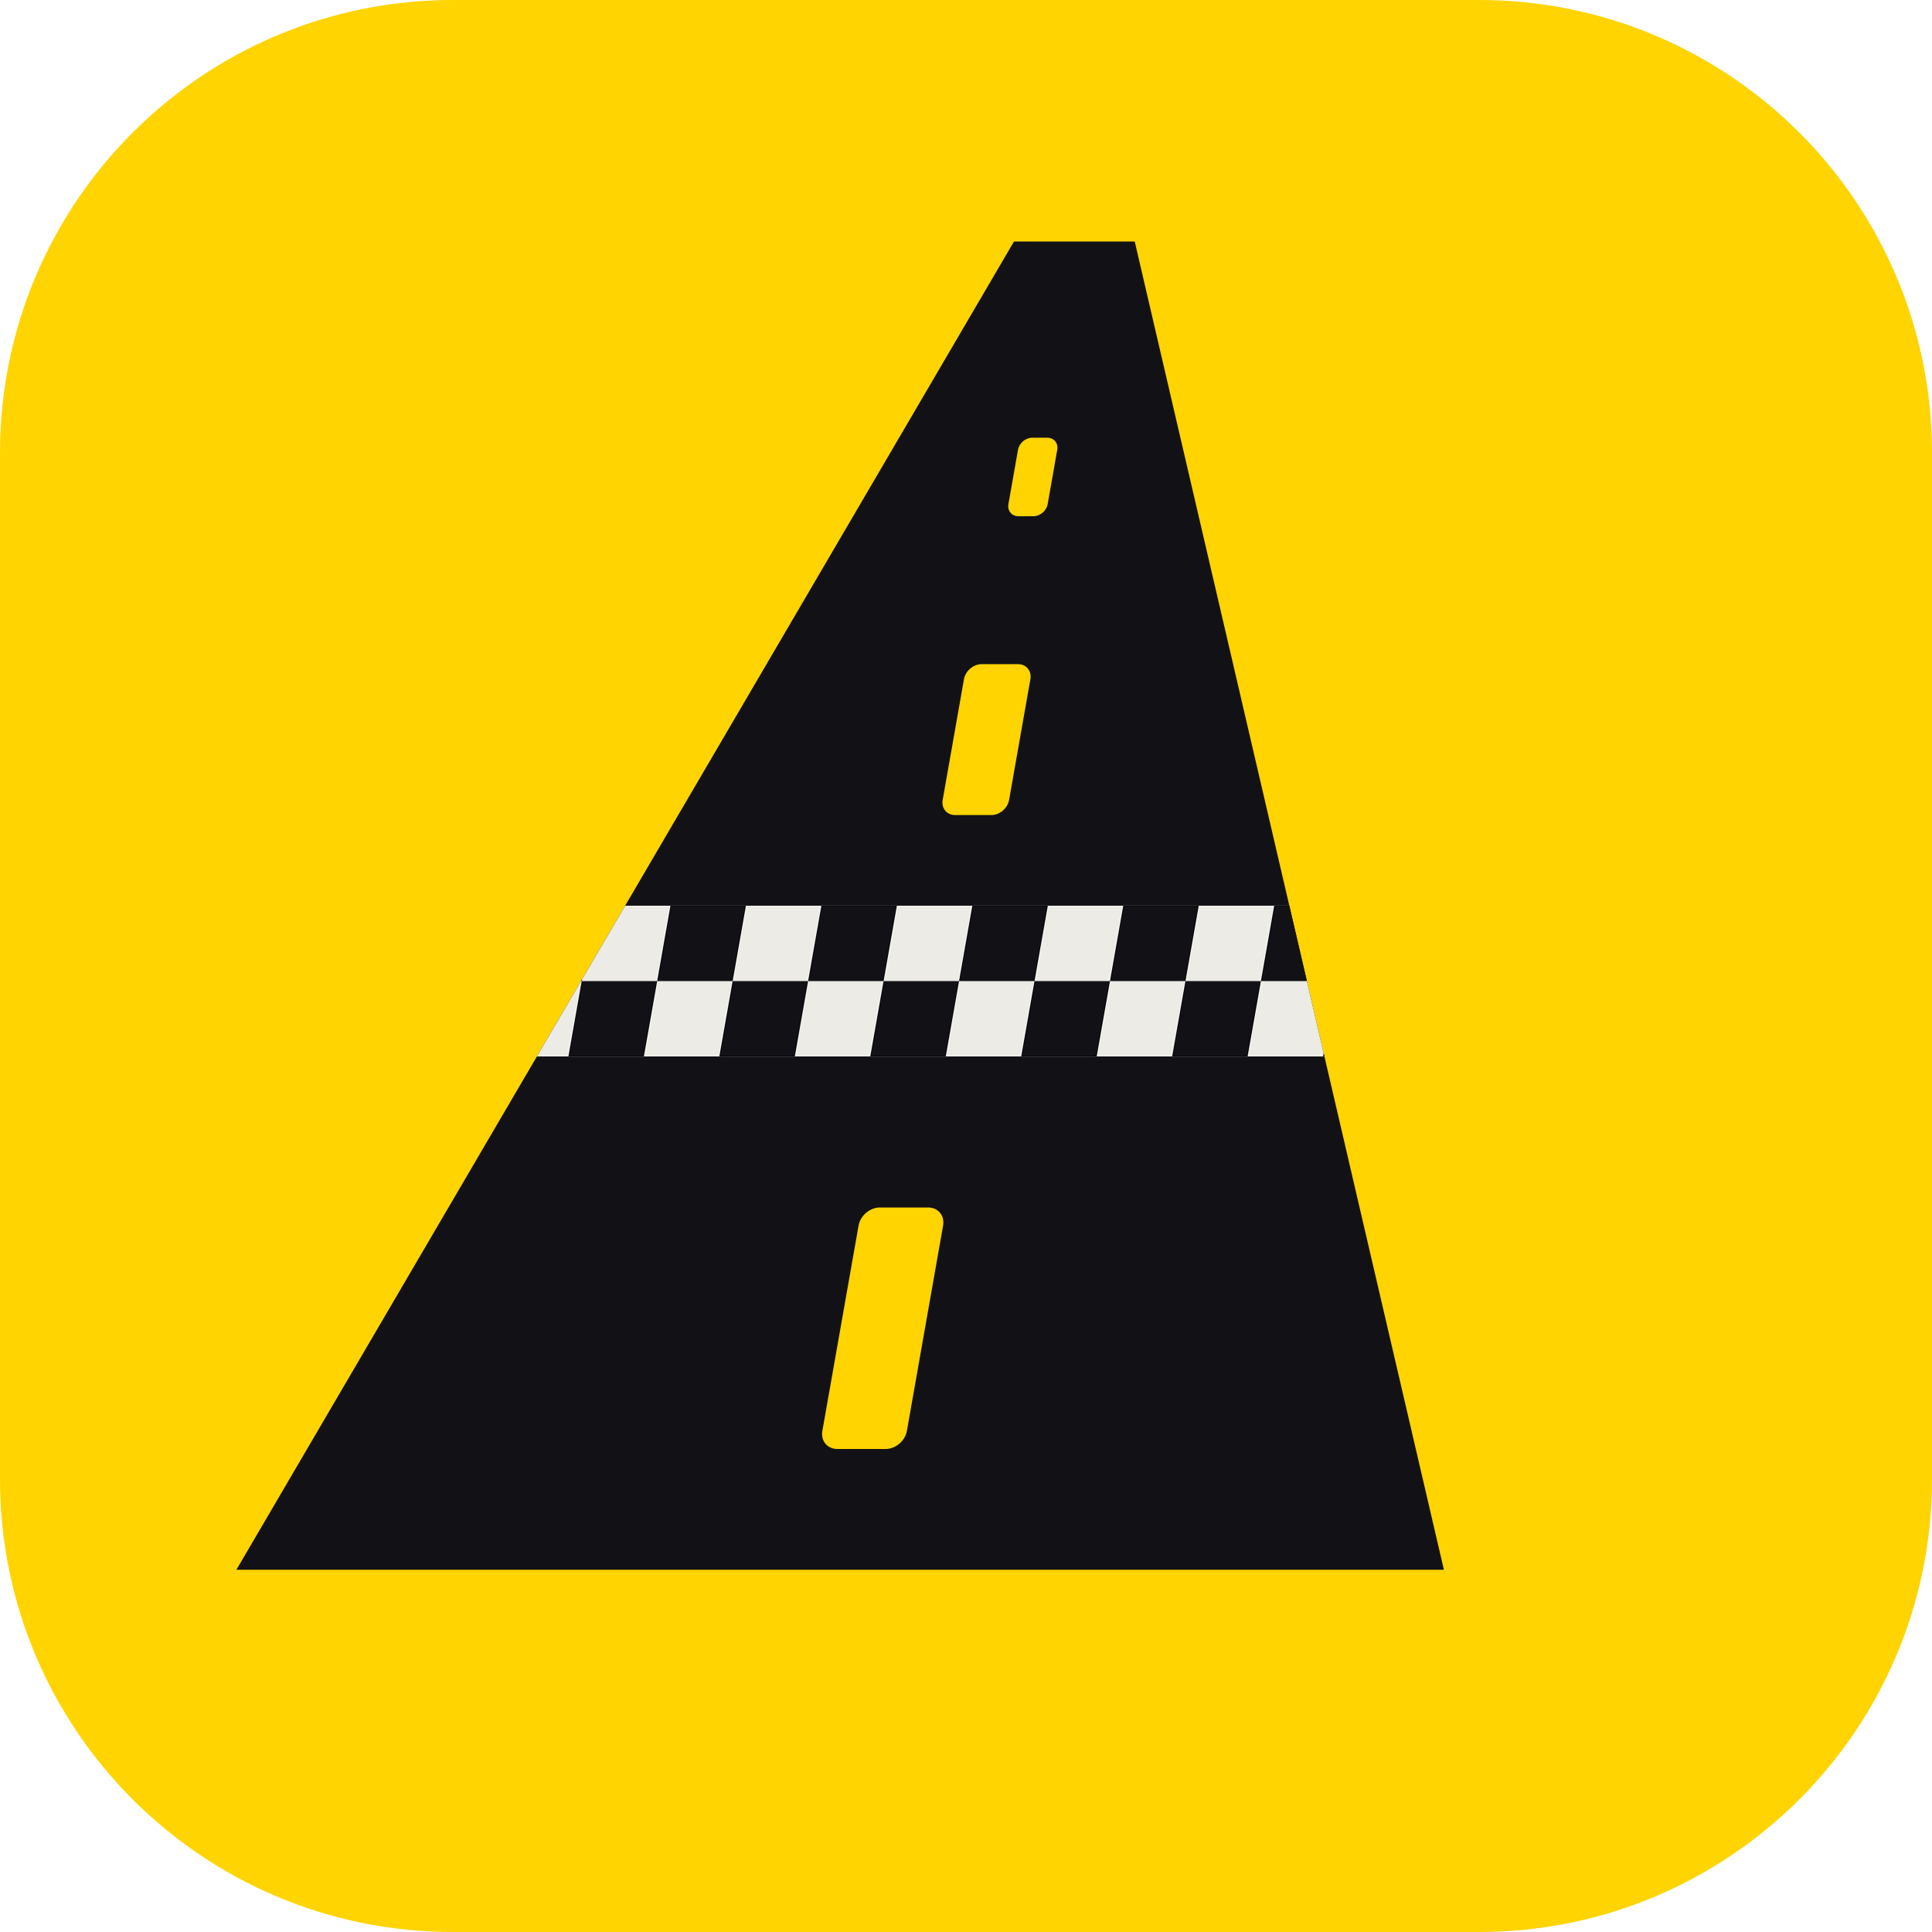
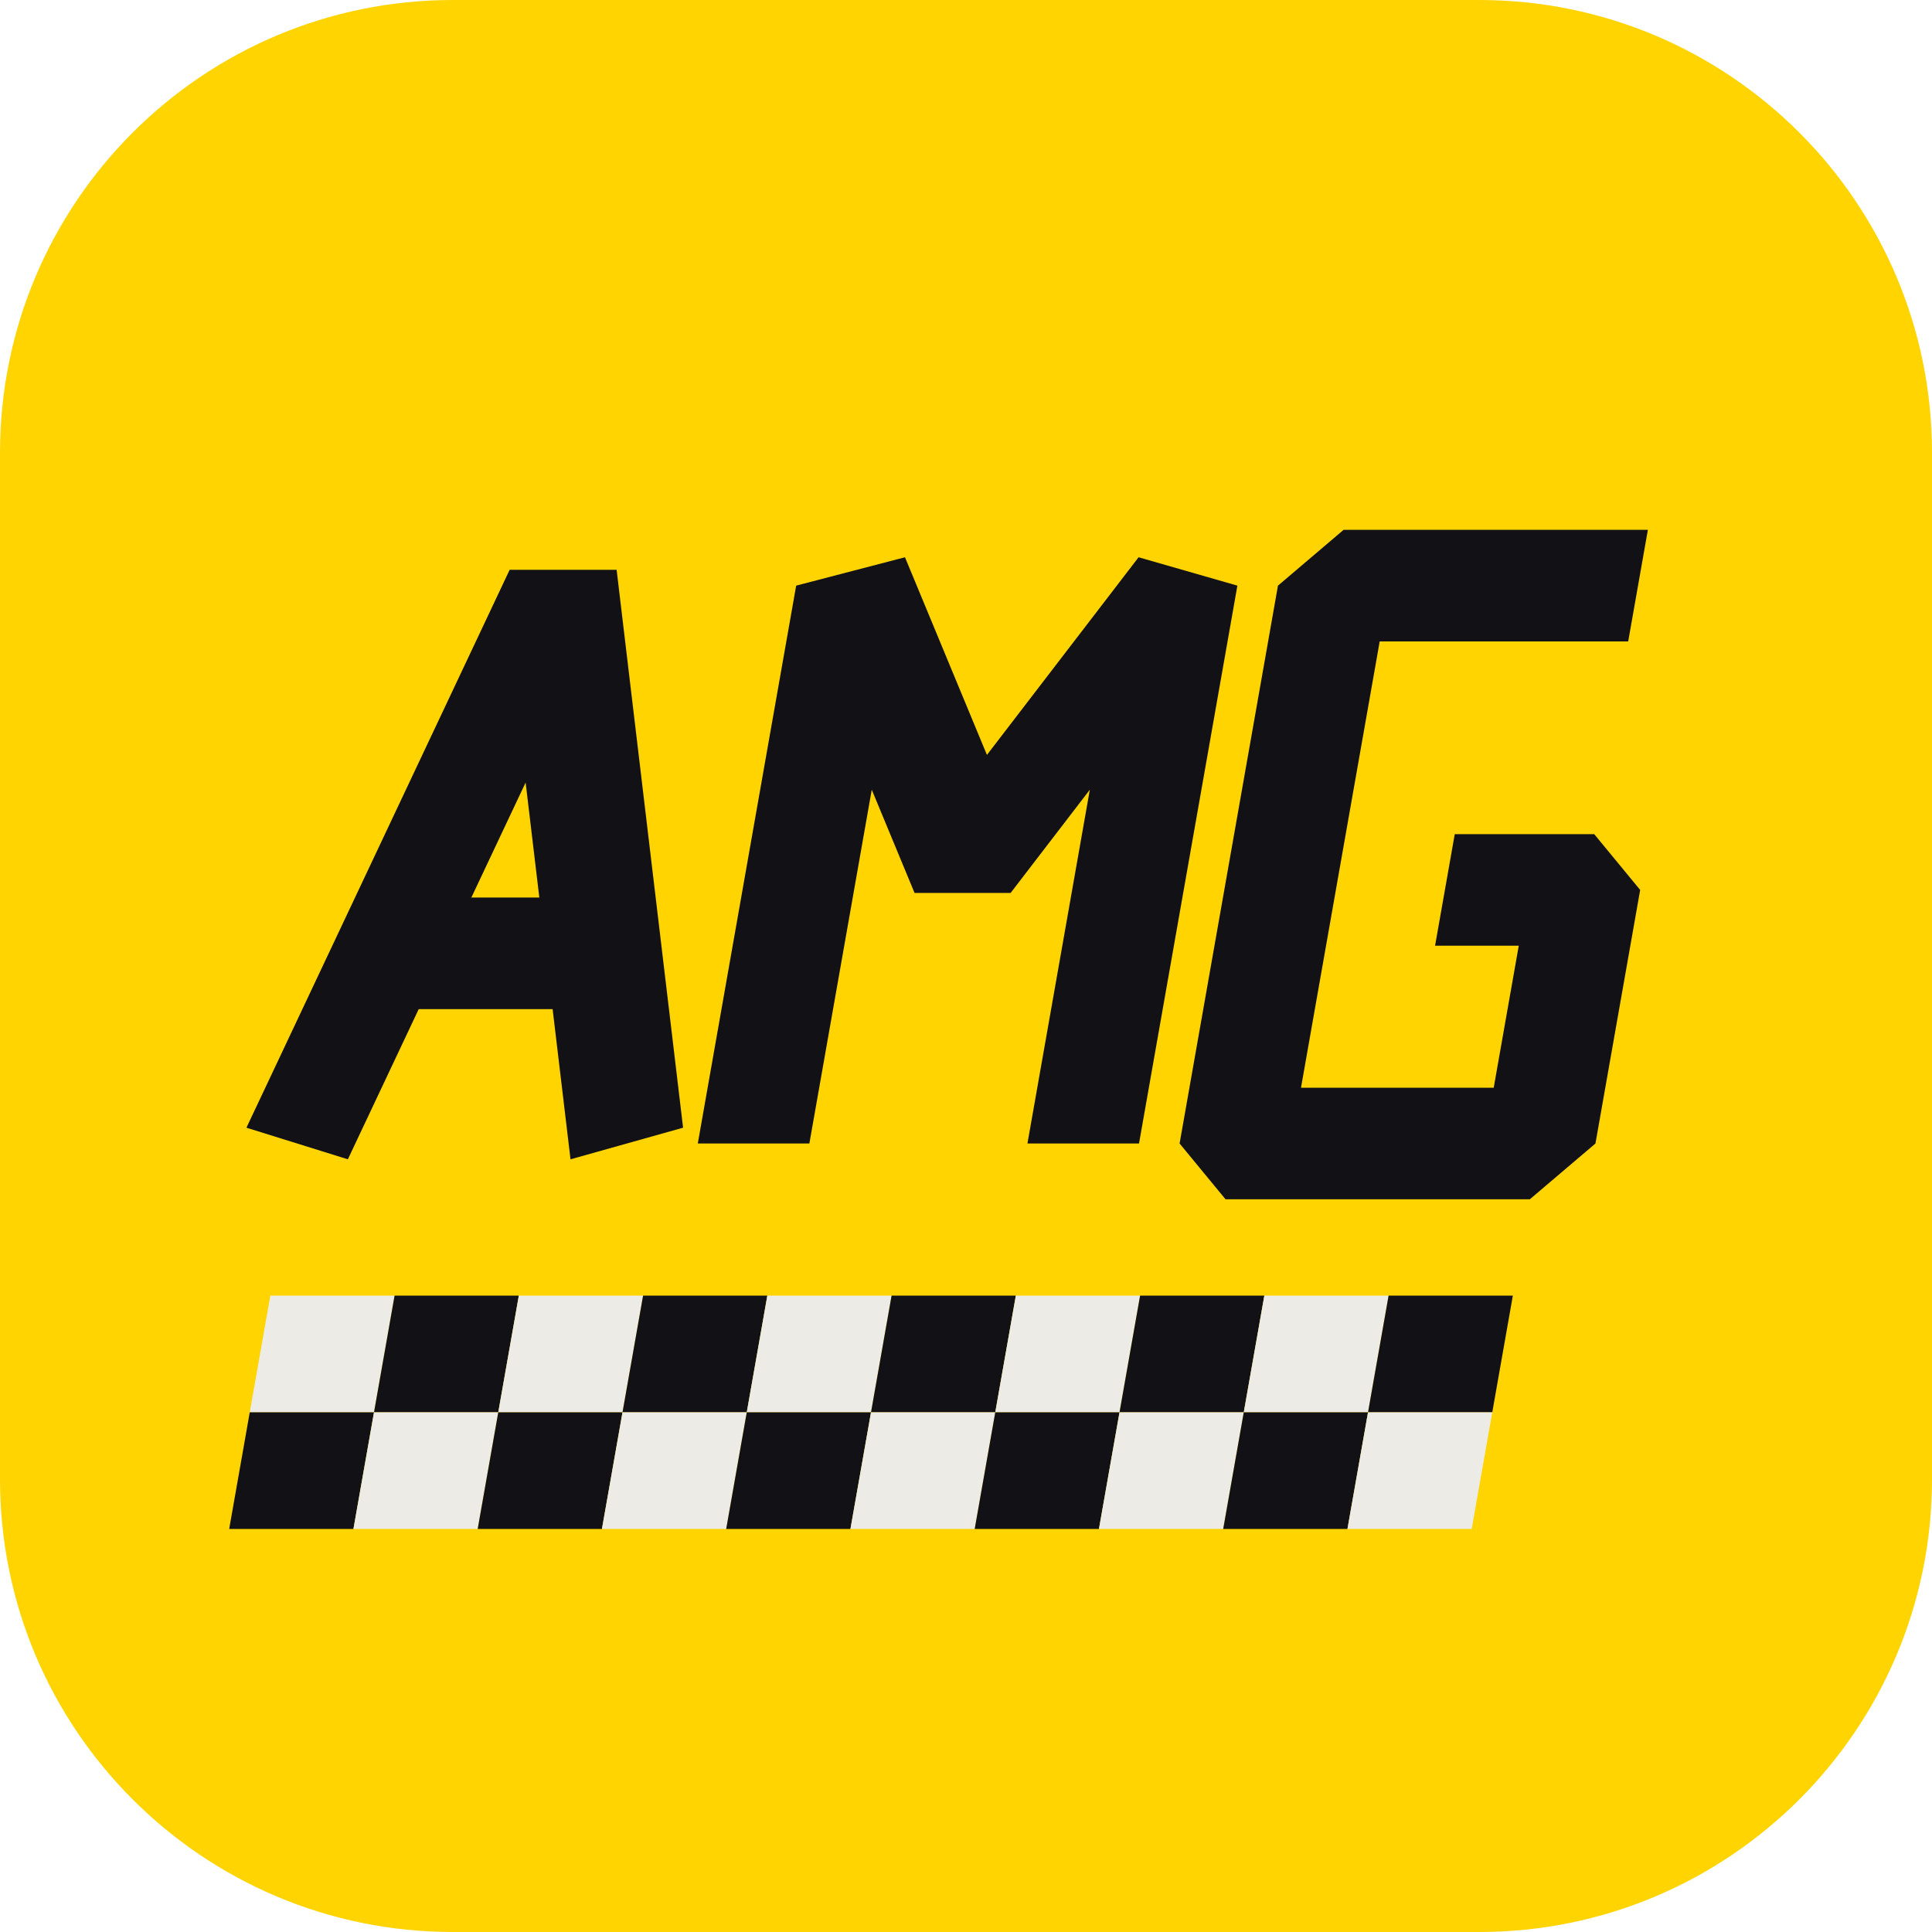
<svg xmlns="http://www.w3.org/2000/svg" viewBox="0 0 64 64">
  <rect width="64" height="64" rx="15" fill="#ffd400" />
-   <g transform="skewX(-10) translate(5 0)">
-     <defs>
-       <clipPath id="pista">
-         <polygon points="12,52 52,52 34,8 30,8" />
-       </clipPath>
-       <pattern id="xadrez" width="5" height="5" patternUnits="userSpaceOnUse">
-         <rect width="5" height="5" fill="#121216" />
-         <rect width="2.5" height="2.5" fill="#ecebe6" />
-         <rect x="2.5" y="2.5" width="2.5" height="2.5" fill="#ecebe6" />
-       </pattern>
-     </defs>
-     <polygon points="12,52 52,52 34,8 30,8" fill="#121216" />
-     <g clip-path="url(#pista)">
-       <rect x="0" y="30" width="64" height="5" fill="url(#xadrez)" />
-       <rect x="30.6" y="40" width="2.8" height="8" rx="0.6" fill="#ffd400" />
-       <rect x="30.9" y="22" width="2.2" height="5" rx="0.5" fill="#ffd400" />
-       <rect x="31.35" y="14.5" width="1.3" height="2.6" rx="0.4" fill="#ffd400" />
-     </g>
+   <g transform="translate(32 32) scale(0.84) translate(-32 -32) translate(7.5 0) skewX(-10)">
+     <path d="M5 39 L11.5 17 L18 39" fill="none" stroke="#121216" stroke-width="4.4" stroke-linejoin="bevel" stroke-linecap="butt" />
+     <path d="M7.6 31.5 H15.4" fill="none" stroke="#121216" stroke-width="4.4" stroke-linejoin="bevel" stroke-linecap="butt" />
+     <path d="M23 39 V17 L29.5 28 L36 17 V39" fill="none" stroke="#121216" stroke-width="4.4" stroke-linejoin="bevel" stroke-linecap="butt" />
+     <path d="M54 17 H42 V39 H54 V29 H48.5" fill="none" stroke="#121216" stroke-width="4.4" stroke-linejoin="bevel" stroke-linecap="butt" />
+     <rect x="5" y="45" width="4.9" height="4.6" fill="#ecebe6" />
+     <rect x="5" y="49.6" width="4.9" height="4.6" fill="#121216" />
+     <rect x="9.9" y="45" width="4.9" height="4.6" fill="#121216" />
+     <rect x="9.9" y="49.6" width="4.9" height="4.6" fill="#ecebe6" />
+     <rect x="14.8" y="45" width="4.9" height="4.6" fill="#ecebe6" />
+     <rect x="14.8" y="49.6" width="4.9" height="4.6" fill="#121216" />
+     <rect x="19.7" y="45" width="4.9" height="4.6" fill="#121216" />
+     <rect x="19.7" y="49.6" width="4.9" height="4.6" fill="#ecebe6" />
+     <rect x="24.6" y="45" width="4.9" height="4.6" fill="#ecebe6" />
+     <rect x="24.6" y="49.6" width="4.9" height="4.6" fill="#121216" />
+     <rect x="29.5" y="45" width="4.9" height="4.6" fill="#121216" />
+     <rect x="29.5" y="49.6" width="4.9" height="4.6" fill="#ecebe6" />
+     <rect x="34.4" y="45" width="4.9" height="4.6" fill="#ecebe6" />
+     <rect x="34.4" y="49.6" width="4.9" height="4.6" fill="#121216" />
+     <rect x="39.3" y="45" width="4.9" height="4.6" fill="#121216" />
+     <rect x="39.3" y="49.6" width="4.9" height="4.6" fill="#ecebe6" />
+     <rect x="44.2" y="45" width="4.9" height="4.6" fill="#ecebe6" />
+     <rect x="44.2" y="49.6" width="4.9" height="4.6" fill="#121216" />
+     <rect x="49.1" y="45" width="4.9" height="4.6" fill="#121216" />
+     <rect x="49.1" y="49.6" width="4.9" height="4.6" fill="#ecebe6" />
  </g>
</svg>
